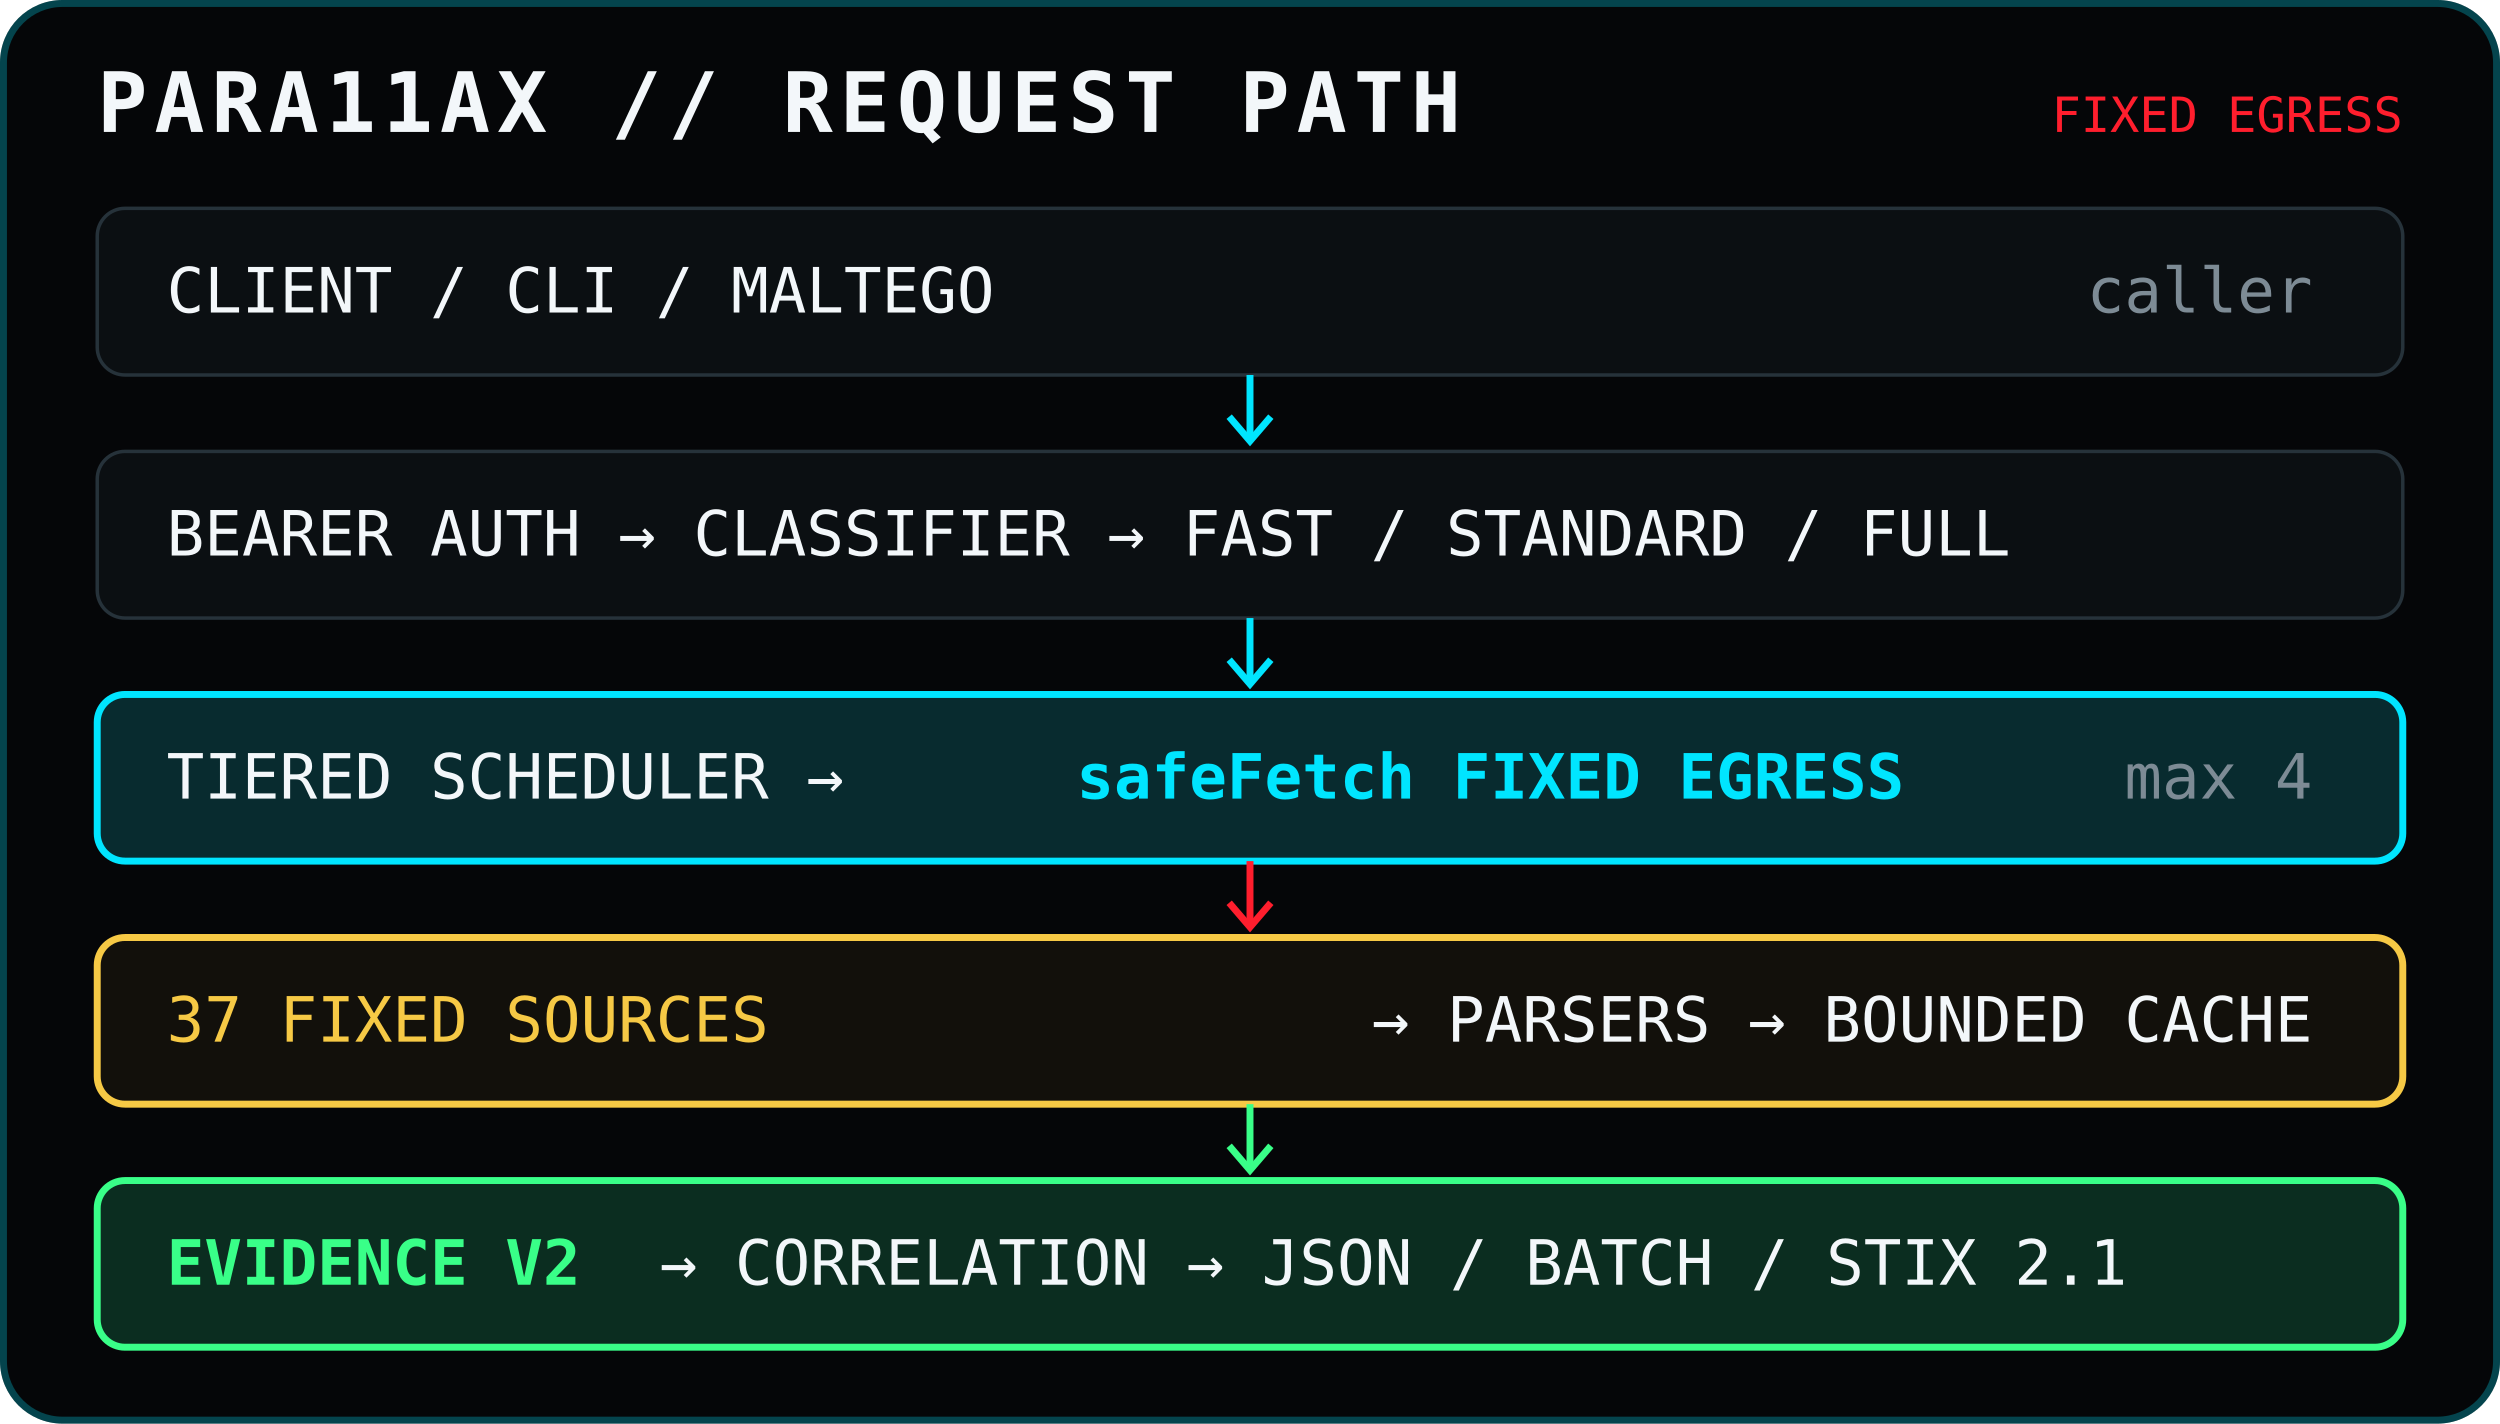
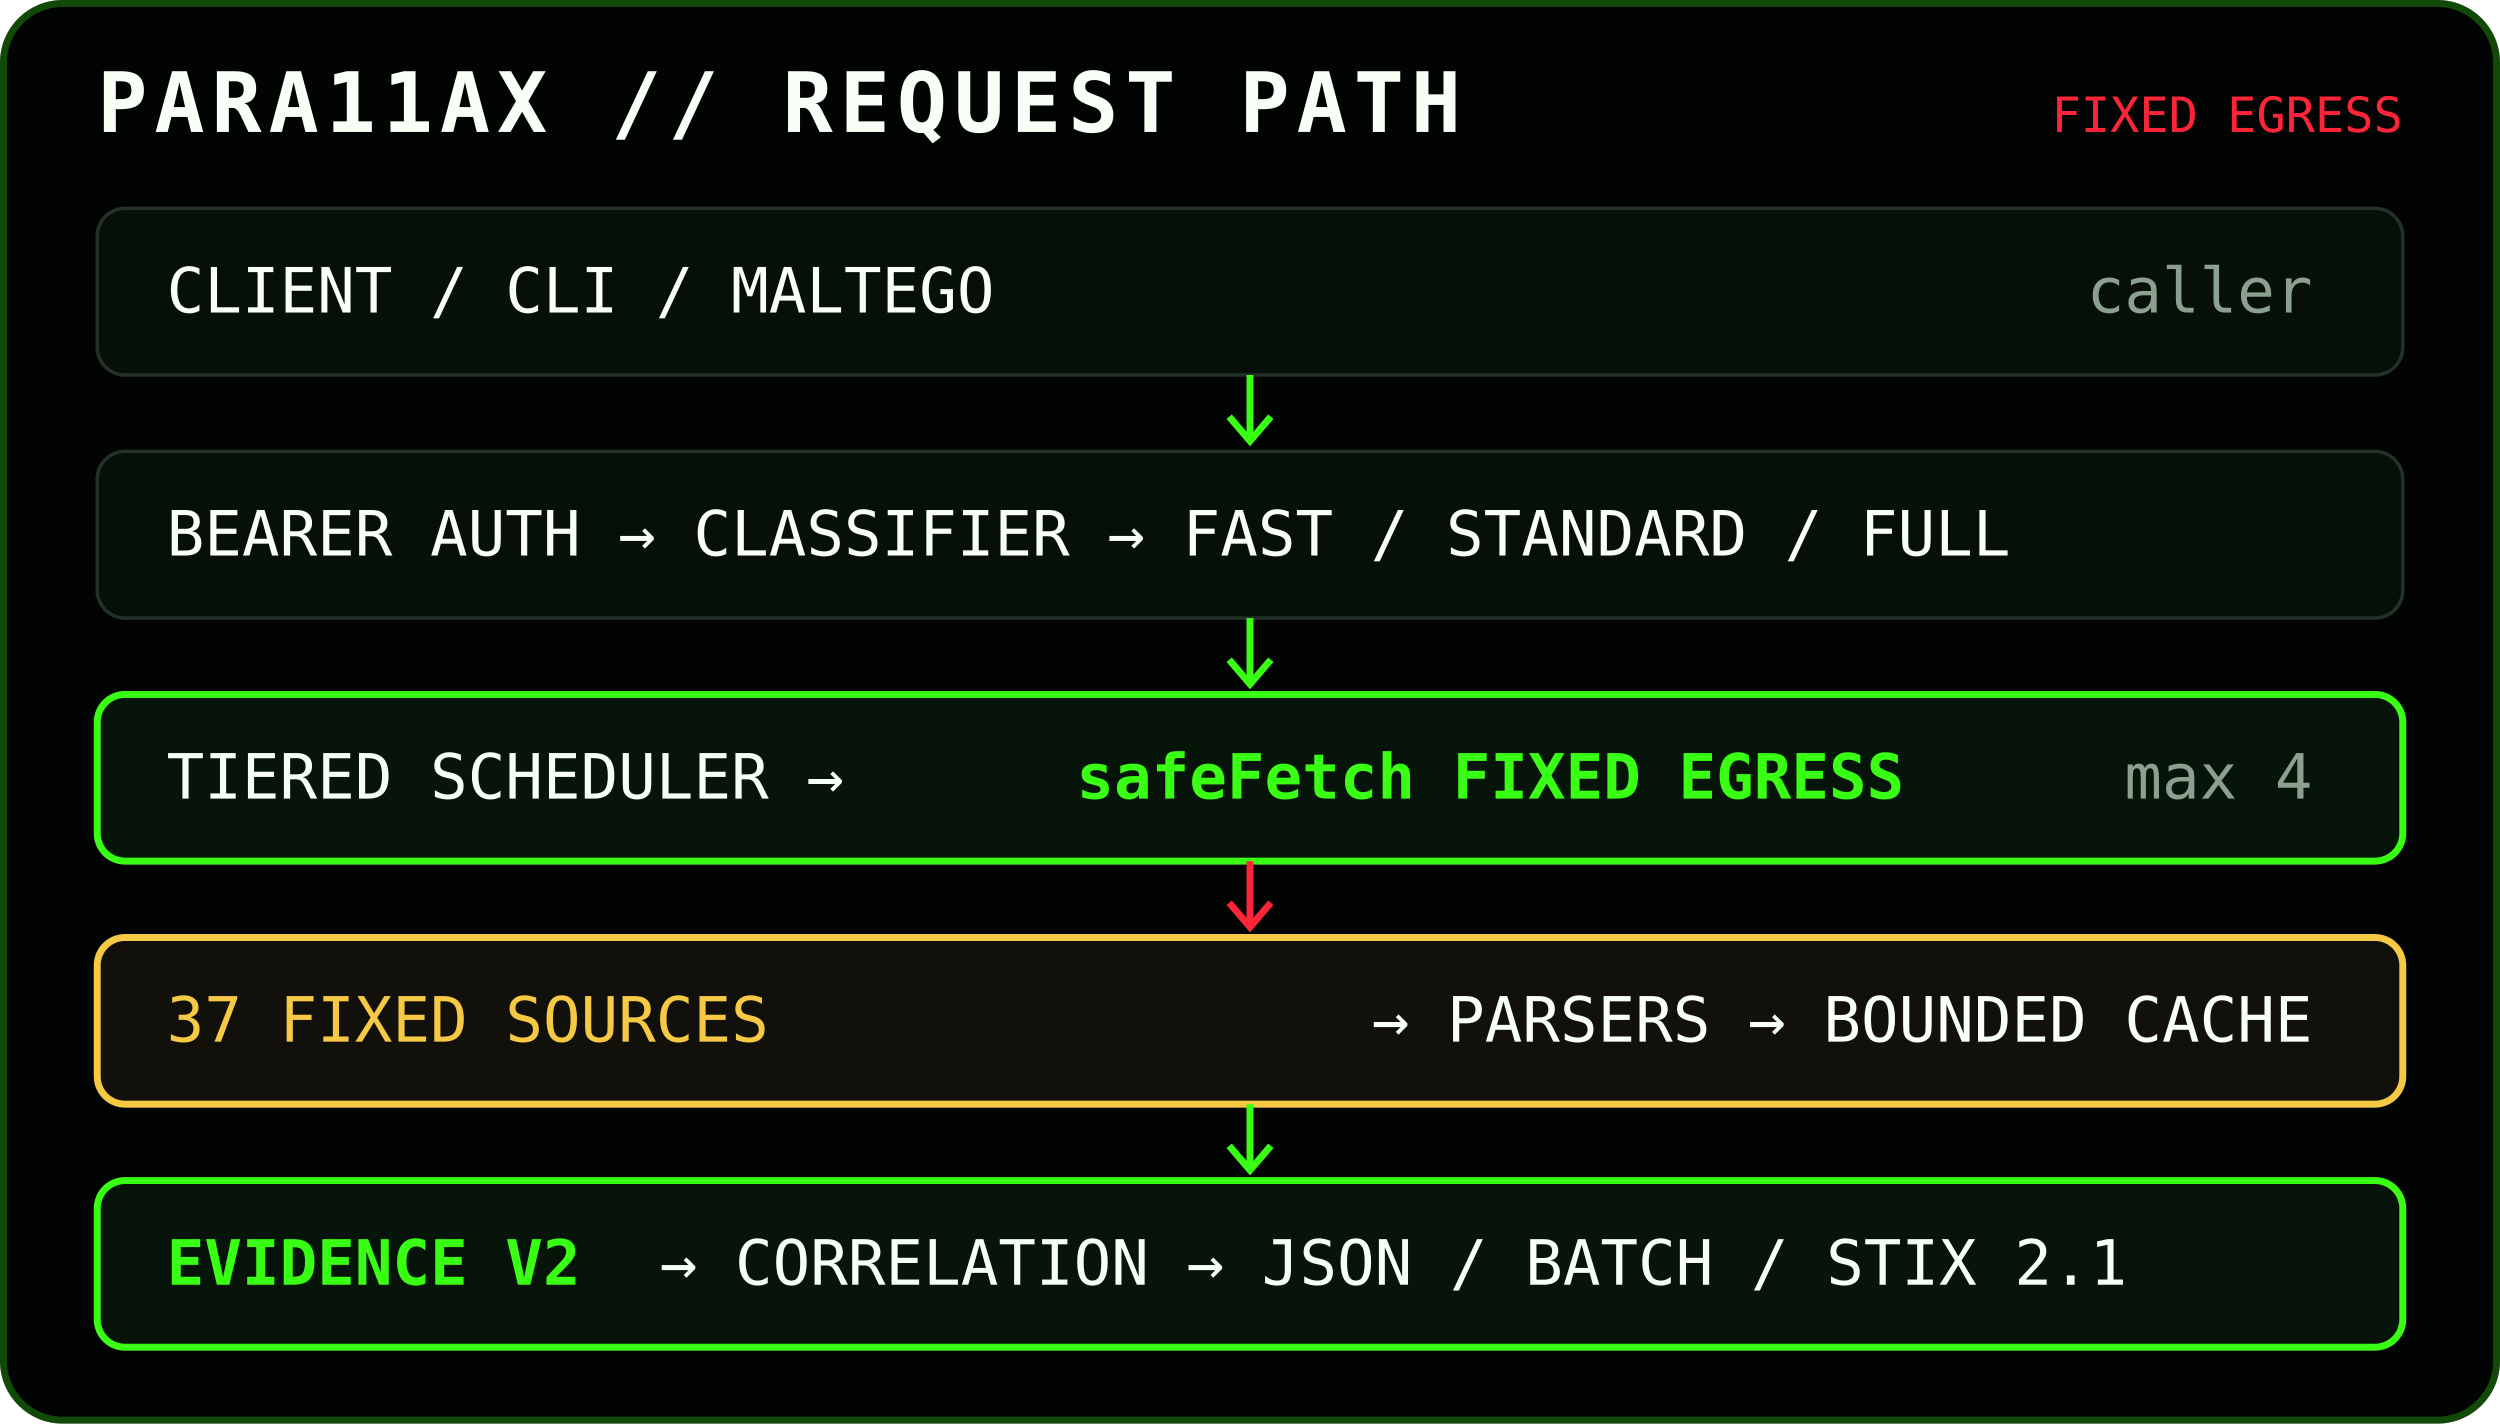
<svg xmlns="http://www.w3.org/2000/svg" viewBox="0 0 720 410" role="img" aria-labelledby="title desc">
-   <rect width="720" height="410" rx="18" fill="#050608" />
-   <rect x="1" y="1" width="718" height="408" rx="17" fill="none" stroke="#00e5ff" stroke-opacity=".28" stroke-width="2" />
-   <text x="28" y="38" fill="#f3f7fa" font-size="24" font-weight="700" font-family="ui-monospace,SFMono-Regular,Menlo,Consolas,monospace" letter-spacing="2">PARA11AX // REQUEST PATH</text>
-   <text x="692" y="38" fill="#ff1e2d" font-size="14" text-anchor="end" font-family="ui-monospace,SFMono-Regular,Menlo,Consolas,monospace">FIXED EGRESS</text>
+   <rect width="720" height="410" rx="18" fill="#020403" />
+   <rect x="1" y="1" width="718" height="408" rx="17" fill="none" stroke="#39FF14" stroke-opacity=".28" stroke-width="2" />
+   <text x="28" y="38" fill="#F7FFF6" font-size="24" font-weight="700" font-family="ui-monospace,SFMono-Regular,Menlo,Consolas,monospace" letter-spacing="2">PARA11AX // REQUEST PATH</text>
+   <text x="692" y="38" fill="#FF2438" font-size="14" text-anchor="end" font-family="ui-monospace,SFMono-Regular,Menlo,Consolas,monospace">FIXED EGRESS</text>
  <g font-family="ui-monospace,SFMono-Regular,Menlo,Consolas,monospace" font-size="18">
-     <rect x="28" y="60" width="664" height="48" rx="8" fill="#0b0f12" stroke="#26323a" />
-     <text x="48" y="90" fill="#f3f7fa">CLIENT / CLI / MALTEGO</text>
-     <text x="666" y="90" fill="#7d8b95" text-anchor="end">caller</text>
-     <path d="M360 108v18" stroke="#00e5ff" stroke-width="2" />
-     <path d="M354 120l6 7 6-7" fill="none" stroke="#00e5ff" stroke-width="2" />
-     <rect x="28" y="130" width="664" height="48" rx="8" fill="#0b0f12" stroke="#26323a" />
-     <text x="48" y="160" fill="#f3f7fa">BEARER AUTH → CLASSIFIER → FAST / STANDARD / FULL</text>
-     <path d="M360 178v18" stroke="#00e5ff" stroke-width="2" />
-     <path d="M354 190l6 7 6-7" fill="none" stroke="#00e5ff" stroke-width="2" />
-     <rect x="28" y="200" width="664" height="48" rx="8" fill="#082b2f" stroke="#00e5ff" stroke-width="2" />
-     <text x="48" y="230" fill="#f3f7fa">TIERED SCHEDULER → </text>
-     <text x="310" y="230" fill="#00e5ff" font-weight="700">safeFetch FIXED EGRESS</text>
-     <text x="666" y="230" fill="#7d8b95" text-anchor="end">max 4</text>
-     <path d="M360 248v18" stroke="#ff1e2d" stroke-width="2" />
-     <path d="M354 260l6 7 6-7" fill="none" stroke="#ff1e2d" stroke-width="2" />
-     <rect x="28" y="270" width="664" height="48" rx="8" fill="#12100b" stroke="#f6c945" stroke-width="2" />
-     <text x="48" y="300" fill="#f6c945">37 FIXED SOURCES</text>
-     <text x="666" y="300" fill="#f3f7fa" text-anchor="end">→ PARSERS → BOUNDED CACHE</text>
-     <path d="M360 318v18" stroke="#39ff88" stroke-width="2" />
-     <path d="M354 330l6 7 6-7" fill="none" stroke="#39ff88" stroke-width="2" />
-     <rect x="28" y="340" width="664" height="48" rx="8" fill="#0b2d20" stroke="#39ff88" stroke-width="2" />
-     <text x="48" y="370" fill="#39ff88" font-weight="700">EVIDENCE V2</text>
-     <text x="190" y="370" fill="#f3f7fa">→ CORRELATION → JSON / BATCH / STIX 2.1</text>
+     <rect x="28" y="60" width="664" height="48" rx="8" fill="#061008" stroke="#243129" />
+     <text x="48" y="90" fill="#F7FFF6">CLIENT / CLI / MALTEGO</text>
+     <text x="666" y="90" fill="#8CA08F" text-anchor="end">caller</text>
+     <path d="M360 108v18" stroke="#39FF14" stroke-width="2" />
+     <path d="M354 120l6 7 6-7" fill="none" stroke="#39FF14" stroke-width="2" />
+     <rect x="28" y="130" width="664" height="48" rx="8" fill="#061008" stroke="#243129" />
+     <text x="48" y="160" fill="#F7FFF6">BEARER AUTH → CLASSIFIER → FAST / STANDARD / FULL</text>
+     <path d="M360 178v18" stroke="#39FF14" stroke-width="2" />
+     <path d="M354 190l6 7 6-7" fill="none" stroke="#39FF14" stroke-width="2" />
+     <rect x="28" y="200" width="664" height="48" rx="8" fill="#07140A" stroke="#39FF14" stroke-width="2" />
+     <text x="48" y="230" fill="#F7FFF6">TIERED SCHEDULER → </text>
+     <text x="310" y="230" fill="#39FF14" font-weight="700">safeFetch FIXED EGRESS</text>
+     <text x="666" y="230" fill="#8CA08F" text-anchor="end">max 4</text>
+     <path d="M360 248v18" stroke="#FF2438" stroke-width="2" />
+     <path d="M354 260l6 7 6-7" fill="none" stroke="#FF2438" stroke-width="2" />
+     <rect x="28" y="270" width="664" height="48" rx="8" fill="#12100B" stroke="#F6C945" stroke-width="2" />
+     <text x="48" y="300" fill="#F6C945">37 FIXED SOURCES</text>
+     <text x="666" y="300" fill="#F7FFF6" text-anchor="end">→ PARSERS → BOUNDED CACHE</text>
+     <path d="M360 318v18" stroke="#39FF14" stroke-width="2" />
+     <path d="M354 330l6 7 6-7" fill="none" stroke="#39FF14" stroke-width="2" />
+     <rect x="28" y="340" width="664" height="48" rx="8" fill="#07140A" stroke="#39FF14" stroke-width="2" />
+     <text x="48" y="370" fill="#39FF14" font-weight="700">EVIDENCE V2</text>
+     <text x="190" y="370" fill="#F7FFF6">→ CORRELATION → JSON / BATCH / STIX 2.1</text>
  </g>
</svg>
